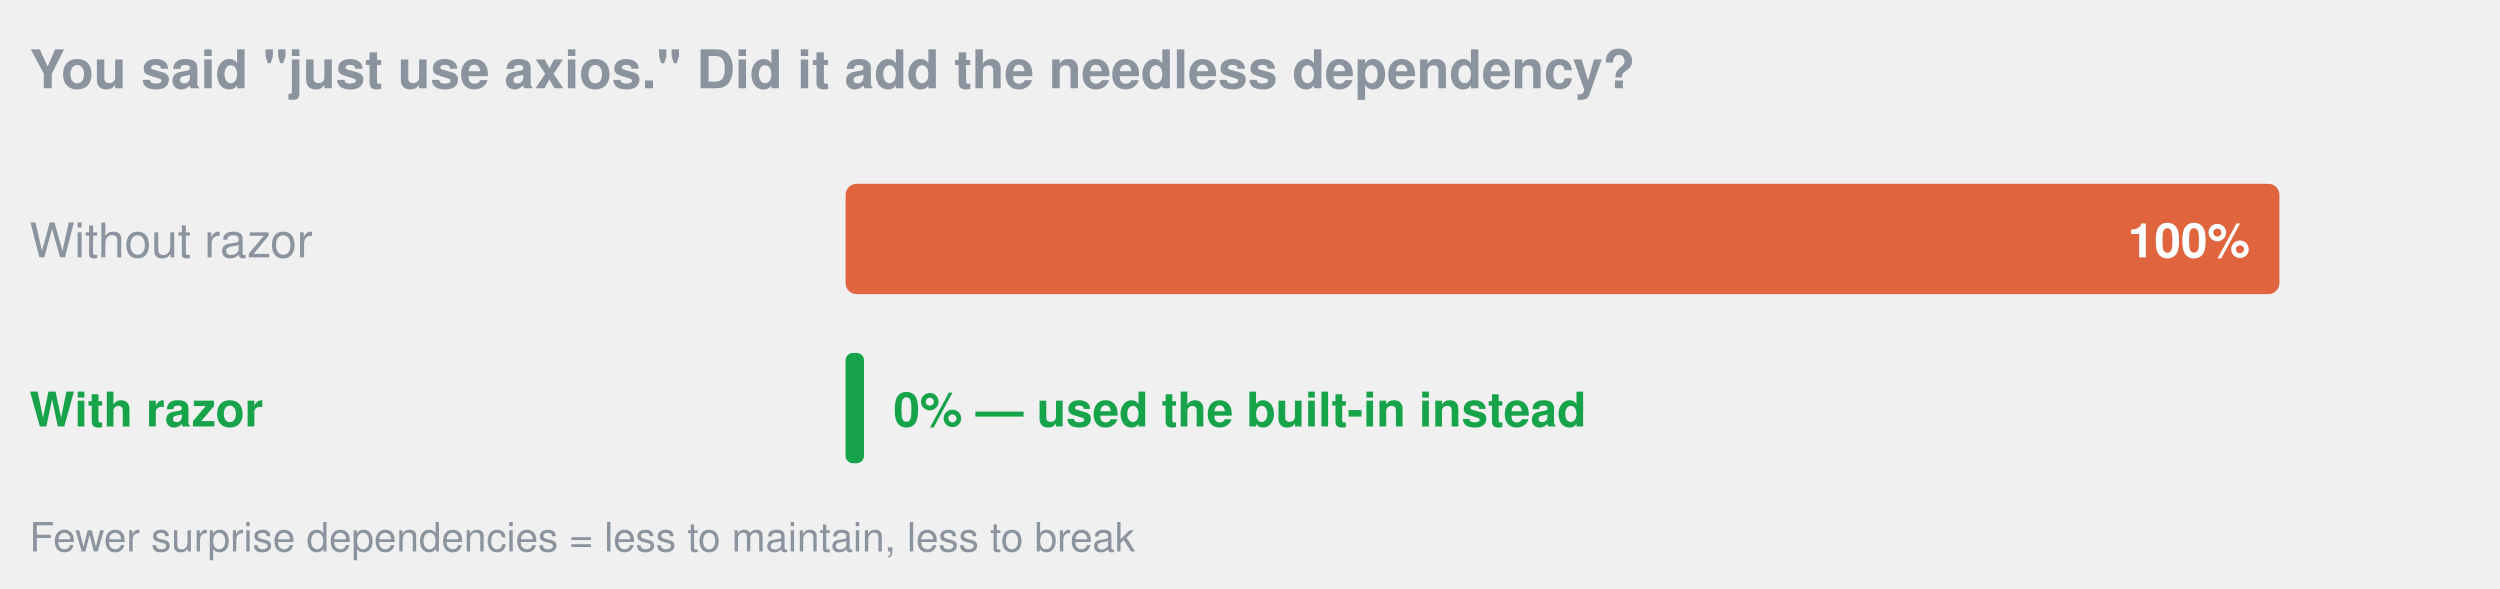
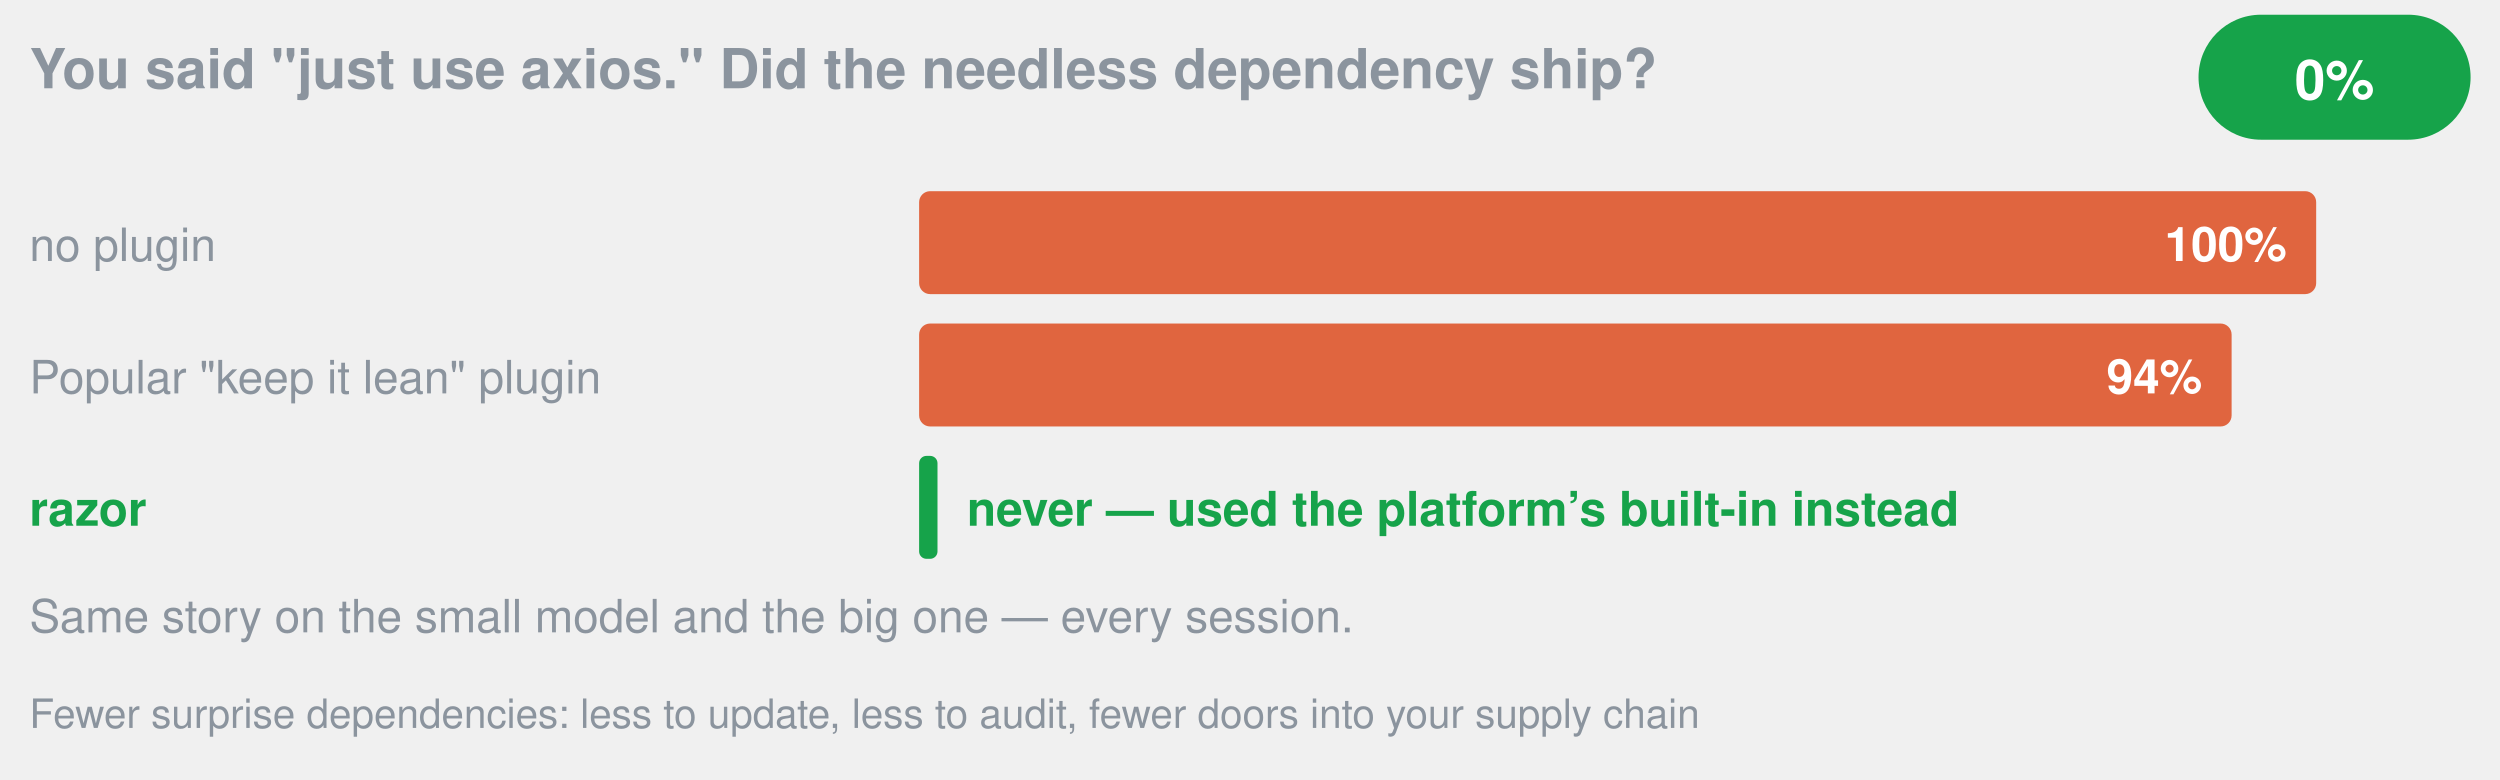
- <svg xmlns="http://www.w3.org/2000/svg" viewBox="0 0 680 160" font-family="Segoe UI,-apple-system,Helvetica,Arial,sans-serif">
-   <text x="8" y="24" font-size="14.5" font-weight="600" fill="#8b949e">You said "just use axios." Did it add the needless dependency?</text>
-   <rect x="230" y="50" width="390" height="30" rx="3" fill="#e0653f" />
-   <text x="8" y="70" font-size="13" fill="#8b949e">Without razor</text>
-   <text x="612" y="70" text-anchor="end" font-size="13" font-weight="700" fill="#ffffff">100%</text>
-   <rect x="230" y="96" width="5" height="30" rx="2" fill="#16a34a" />
-   <text x="8" y="116" font-size="13" font-weight="700" fill="#16a34a">With razor</text>
-   <text x="243" y="116" font-size="13" font-weight="700" fill="#16a34a">0% — used the built-in instead</text>
-   <text x="8" y="150" font-size="11" fill="#8b949e">Fewer surprise dependencies = less to maintain, less to break</text>
+ <svg xmlns="http://www.w3.org/2000/svg" viewBox="0 0 680 212" font-family="Segoe UI,-apple-system,Helvetica,Arial,sans-serif">
+   <text x="8" y="24" font-size="15" font-weight="600" fill="#8b949e">You said "just use axios." Did the needless dependency ship?</text>
+   <rect x="598" y="4" width="74" height="34" rx="17" fill="#16a34a" />
+   <text x="635" y="27" font-size="15" font-weight="700" fill="#ffffff" text-anchor="middle">0%</text>
+   <rect x="250" y="52" width="380" height="28" rx="3" fill="#e0653f" />
+   <text x="8" y="71" font-size="12.5" fill="#8b949e">no plugin</text>
+   <text x="622" y="71" text-anchor="end" font-size="13" font-weight="700" fill="#ffffff">100%</text>
+   <rect x="250" y="88" width="357" height="28" rx="3" fill="#e0653f" />
+   <text x="8" y="107" font-size="12.5" fill="#8b949e">Popular "keep it lean" plugin</text>
+   <text x="599" y="107" text-anchor="end" font-size="13" font-weight="700" fill="#ffffff">94%</text>
+   <rect x="250" y="124" width="5" height="28" rx="2" fill="#16a34a" />
+   <text x="8" y="143" font-size="13" font-weight="700" fill="#16a34a">razor</text>
+   <text x="263" y="143" font-size="13" font-weight="700" fill="#16a34a">never — used the platform’s built-in instead</text>
+   <text x="8" y="172" font-size="12.5" fill="#8b949e">Same story on the small model and the big one — every session.</text>
+   <text x="8" y="198" font-size="11" fill="#8b949e">Fewer surprise dependencies: less to update, less to audit, fewer doors into your supply chain</text>
</svg>
